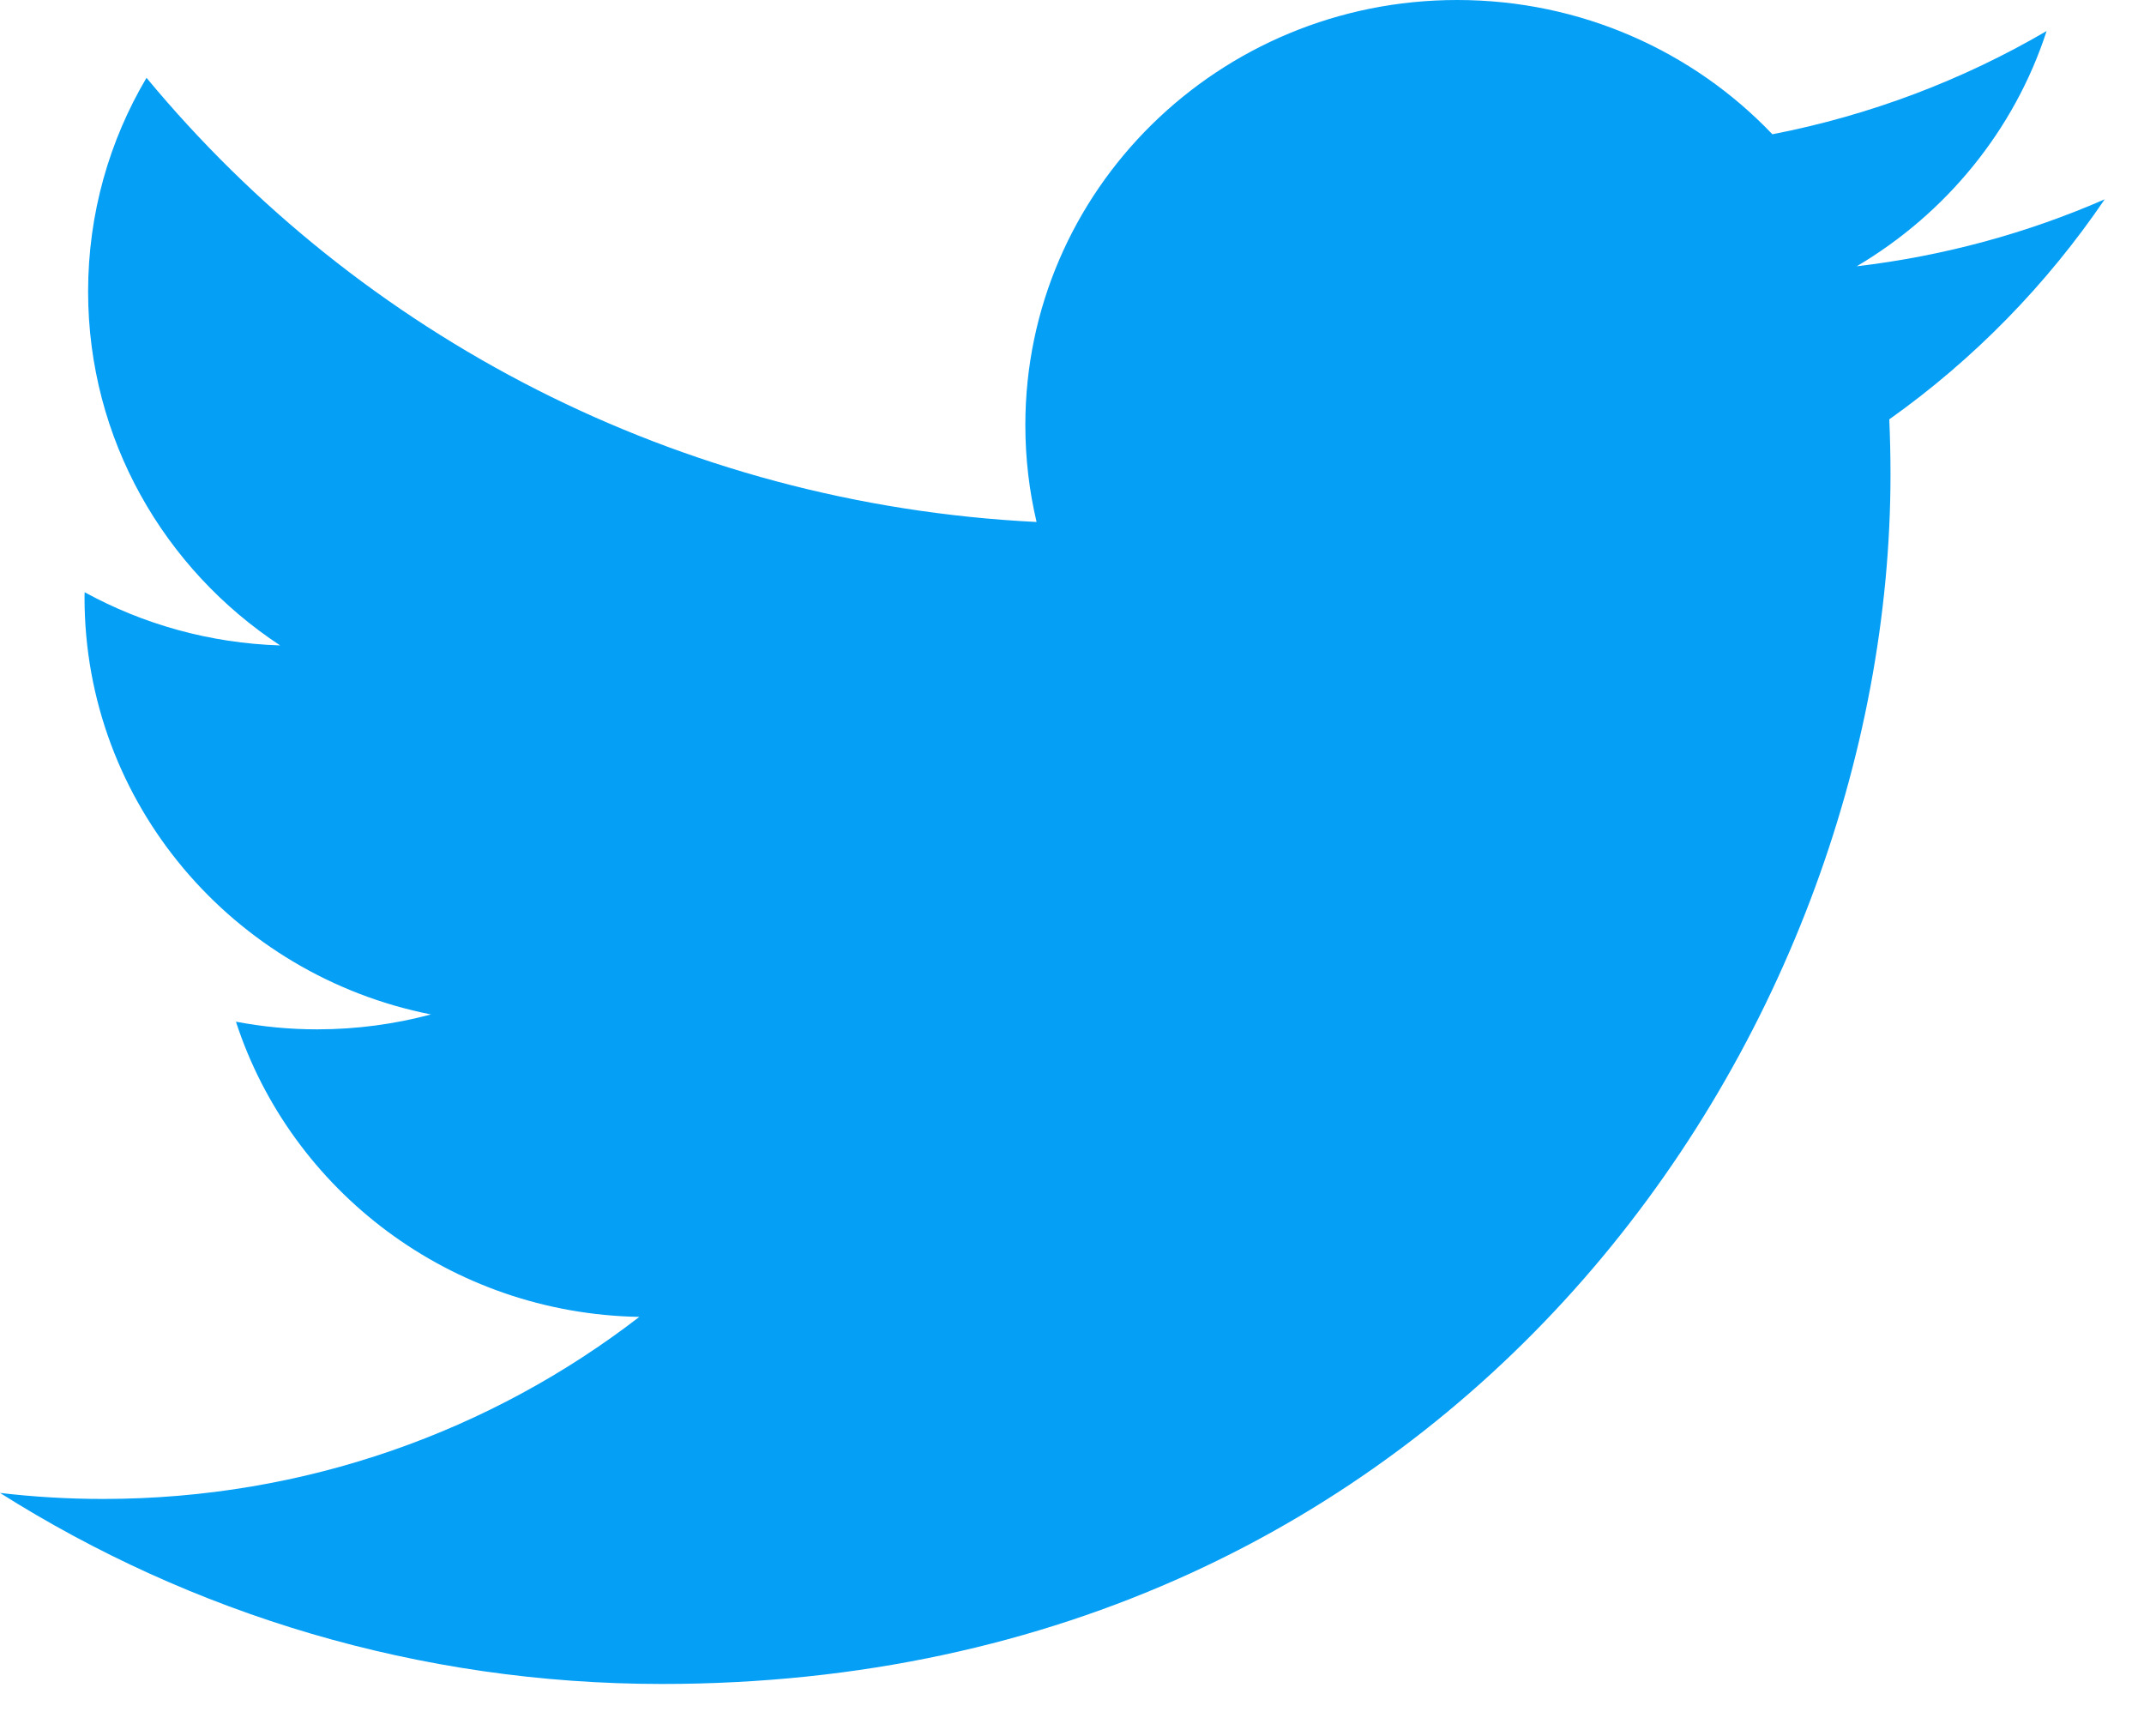
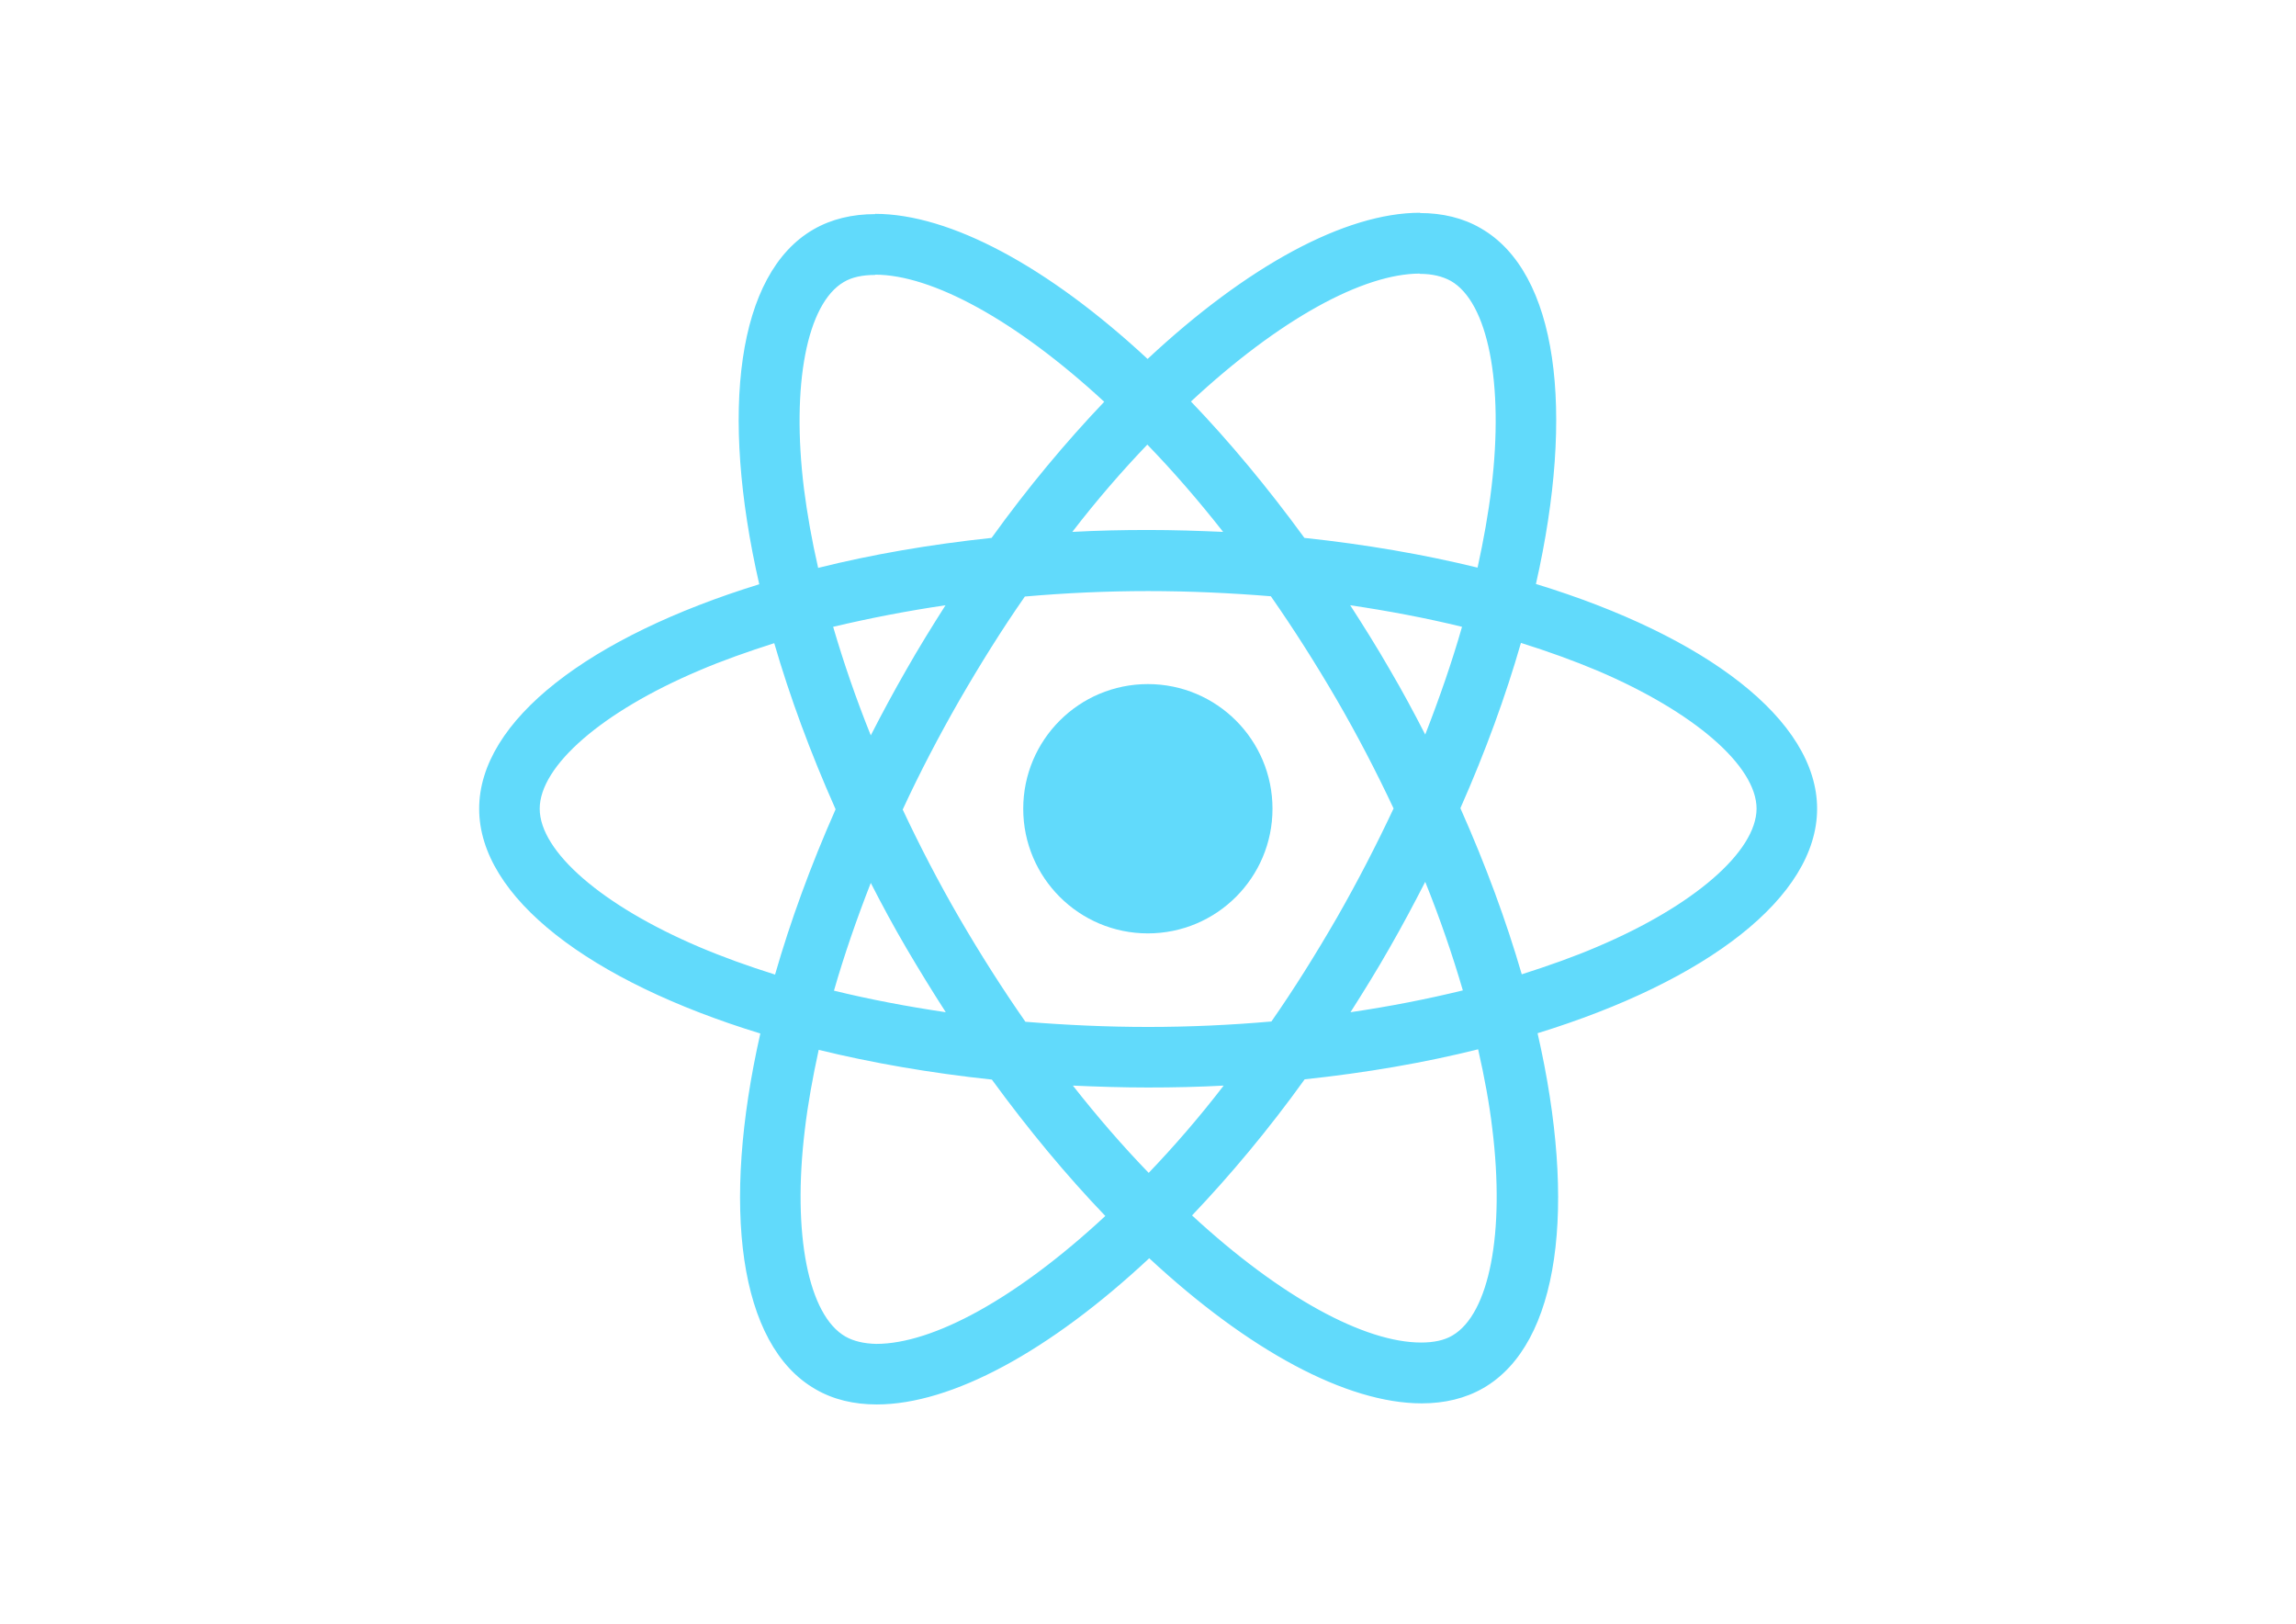
- <svg xmlns="http://www.w3.org/2000/svg" width="21" height="17" viewBox="0 0 21 17" fill="none">
-   <path fill-rule="evenodd" clip-rule="evenodd" d="M20.615 1.952C19.857 2.283 19.041 2.507 18.186 2.608C19.059 2.092 19.73 1.277 20.046 0.304C19.228 0.782 18.323 1.128 17.36 1.315C16.588 0.505 15.489 0 14.273 0C11.937 0 10.043 1.864 10.043 4.163C10.043 4.49 10.081 4.807 10.153 5.112C6.638 4.938 3.521 3.281 1.435 0.762C1.071 1.377 0.863 2.092 0.863 2.855C0.863 4.3 1.609 5.574 2.744 6.321C2.051 6.299 1.399 6.112 0.829 5.8C0.828 5.817 0.828 5.835 0.828 5.852C0.828 7.87 2.286 9.552 4.221 9.935C3.866 10.03 3.492 10.081 3.107 10.081C2.834 10.081 2.569 10.055 2.311 10.006C2.849 11.66 4.411 12.864 6.262 12.897C4.814 14.014 2.991 14.68 1.009 14.68C0.668 14.68 0.331 14.66 0 14.621C1.872 15.803 4.095 16.492 6.484 16.492C14.263 16.492 18.517 10.148 18.517 4.646C18.517 4.466 18.513 4.286 18.505 4.107C19.331 3.521 20.048 2.787 20.615 1.952Z" fill="#059FF5" />
+ <svg xmlns="http://www.w3.org/2000/svg" viewBox="0 0 841.9 595.3">
+   <g fill="#61DAFB">
+     <path d="M666.3 296.5c0-32.5-40.7-63.3-103.1-82.4 14.4-63.6 8-114.2-20.2-130.4-6.5-3.8-14.1-5.6-22.4-5.6v22.3c4.6 0 8.3.9 11.4 2.6 13.6 7.8 19.5 37.5 14.9 75.7-1.1 9.4-2.9 19.3-5.1 29.4-19.6-4.8-41-8.5-63.5-10.9-13.5-18.5-27.5-35.3-41.6-50 32.6-30.3 63.2-46.9 84-46.9V78c-27.5 0-63.5 19.6-99.9 53.6-36.4-33.8-72.4-53.2-99.9-53.2v22.3c20.7 0 51.4 16.5 84 46.6-14 14.7-28 31.4-41.3 49.9-22.6 2.4-44 6.1-63.6 11-2.3-10-4-19.7-5.2-29-4.7-38.2 1.1-67.9 14.6-75.8 3-1.8 6.9-2.6 11.5-2.6V78.5c-8.4 0-16 1.8-22.6 5.6-28.1 16.2-34.4 66.7-19.9 130.1-62.2 19.2-102.7 49.9-102.7 82.3 0 32.5 40.7 63.3 103.1 82.4-14.4 63.6-8 114.2 20.2 130.4 6.5 3.8 14.1 5.6 22.5 5.6 27.5 0 63.5-19.6 99.9-53.6 36.4 33.8 72.4 53.2 99.9 53.2 8.4 0 16-1.8 22.6-5.6 28.1-16.2 34.4-66.7 19.9-130.1 62-19.1 102.5-49.9 102.5-82.3zm-130.2-66.7c-3.7 12.9-8.3 26.2-13.5 39.5-4.1-8-8.4-16-13.1-24-4.6-8-9.5-15.8-14.4-23.4 14.2 2.1 27.9 4.7 41 7.9zm-45.8 106.5c-7.8 13.5-15.8 26.3-24.1 38.2-14.9 1.3-30 2-45.2 2-15.1 0-30.2-.7-45-1.9-8.3-11.9-16.4-24.6-24.2-38-7.6-13.1-14.5-26.4-20.8-39.8 6.2-13.4 13.2-26.8 20.7-39.9 7.8-13.5 15.8-26.3 24.1-38.2 14.9-1.3 30-2 45.2-2 15.1 0 30.2.7 45 1.9 8.3 11.9 16.4 24.6 24.2 38 7.6 13.1 14.5 26.4 20.8 39.8-6.3 13.4-13.2 26.8-20.7 39.9zm32.3-13c5.4 13.4 10 26.8 13.8 39.8-13.1 3.2-26.9 5.9-41.2 8 4.9-7.7 9.8-15.6 14.4-23.7 4.6-8 8.9-16.1 13-24.1zM421.2 430c-9.3-9.6-18.6-20.3-27.8-32 9 .4 18.2.7 27.5.7 9.4 0 18.7-.2 27.8-.7-9 11.7-18.3 22.4-27.5 32zm-74.4-58.9c-14.2-2.1-27.9-4.7-41-7.9 3.7-12.9 8.3-26.2 13.5-39.5 4.1 8 8.4 16 13.1 24 4.7 8 9.5 15.8 14.4 23.4zM420.7 163c9.3 9.6 18.6 20.3 27.8 32-9-.4-18.2-.7-27.5-.7-9.4 0-18.7.2-27.8.7 9-11.7 18.3-22.4 27.5-32zm-74 58.9c-4.9 7.7-9.8 15.6-14.4 23.7-4.6 8-8.9 16-13 24-5.4-13.4-10-26.8-13.8-39.8 13.1-3.1 26.9-5.8 41.2-7.9zm-90.5 125.2c-35.4-15.1-58.3-34.9-58.3-50.6 0-15.7 22.9-35.6 58.3-50.6 8.6-3.7 18-7 27.7-10.1 5.7 19.6 13.2 40 22.5 60.9-9.2 20.8-16.6 41.1-22.2 60.6-9.9-3.1-19.3-6.5-28-10.2zM310 490c-13.6-7.8-19.5-37.5-14.9-75.7 1.1-9.4 2.9-19.3 5.1-29.4 19.6 4.8 41 8.5 63.5 10.9 13.5 18.5 27.5 35.3 41.6 50-32.6 30.3-63.2 46.9-84 46.9-4.5-.1-8.3-1-11.3-2.7zm237.2-76.2c4.7 38.2-1.1 67.9-14.6 75.8-3 1.8-6.9 2.6-11.5 2.6-20.7 0-51.4-16.5-84-46.6 14-14.7 28-31.4 41.3-49.9 22.6-2.4 44-6.1 63.6-11 2.3 10.1 4.1 19.8 5.2 29.1zm38.5-66.7c-8.6 3.7-18 7-27.7 10.1-5.7-19.6-13.2-40-22.5-60.9 9.2-20.8 16.6-41.1 22.2-60.6 9.9 3.1 19.3 6.5 28.1 10.2 35.4 15.1 58.3 34.9 58.3 50.6-.1 15.7-23 35.6-58.4 50.6zM320.8 78.4z" />
+     <circle cx="420.9" cy="296.5" r="45.7" />
+     <path d="M520.5 78.1z" />
+   </g>
</svg>
